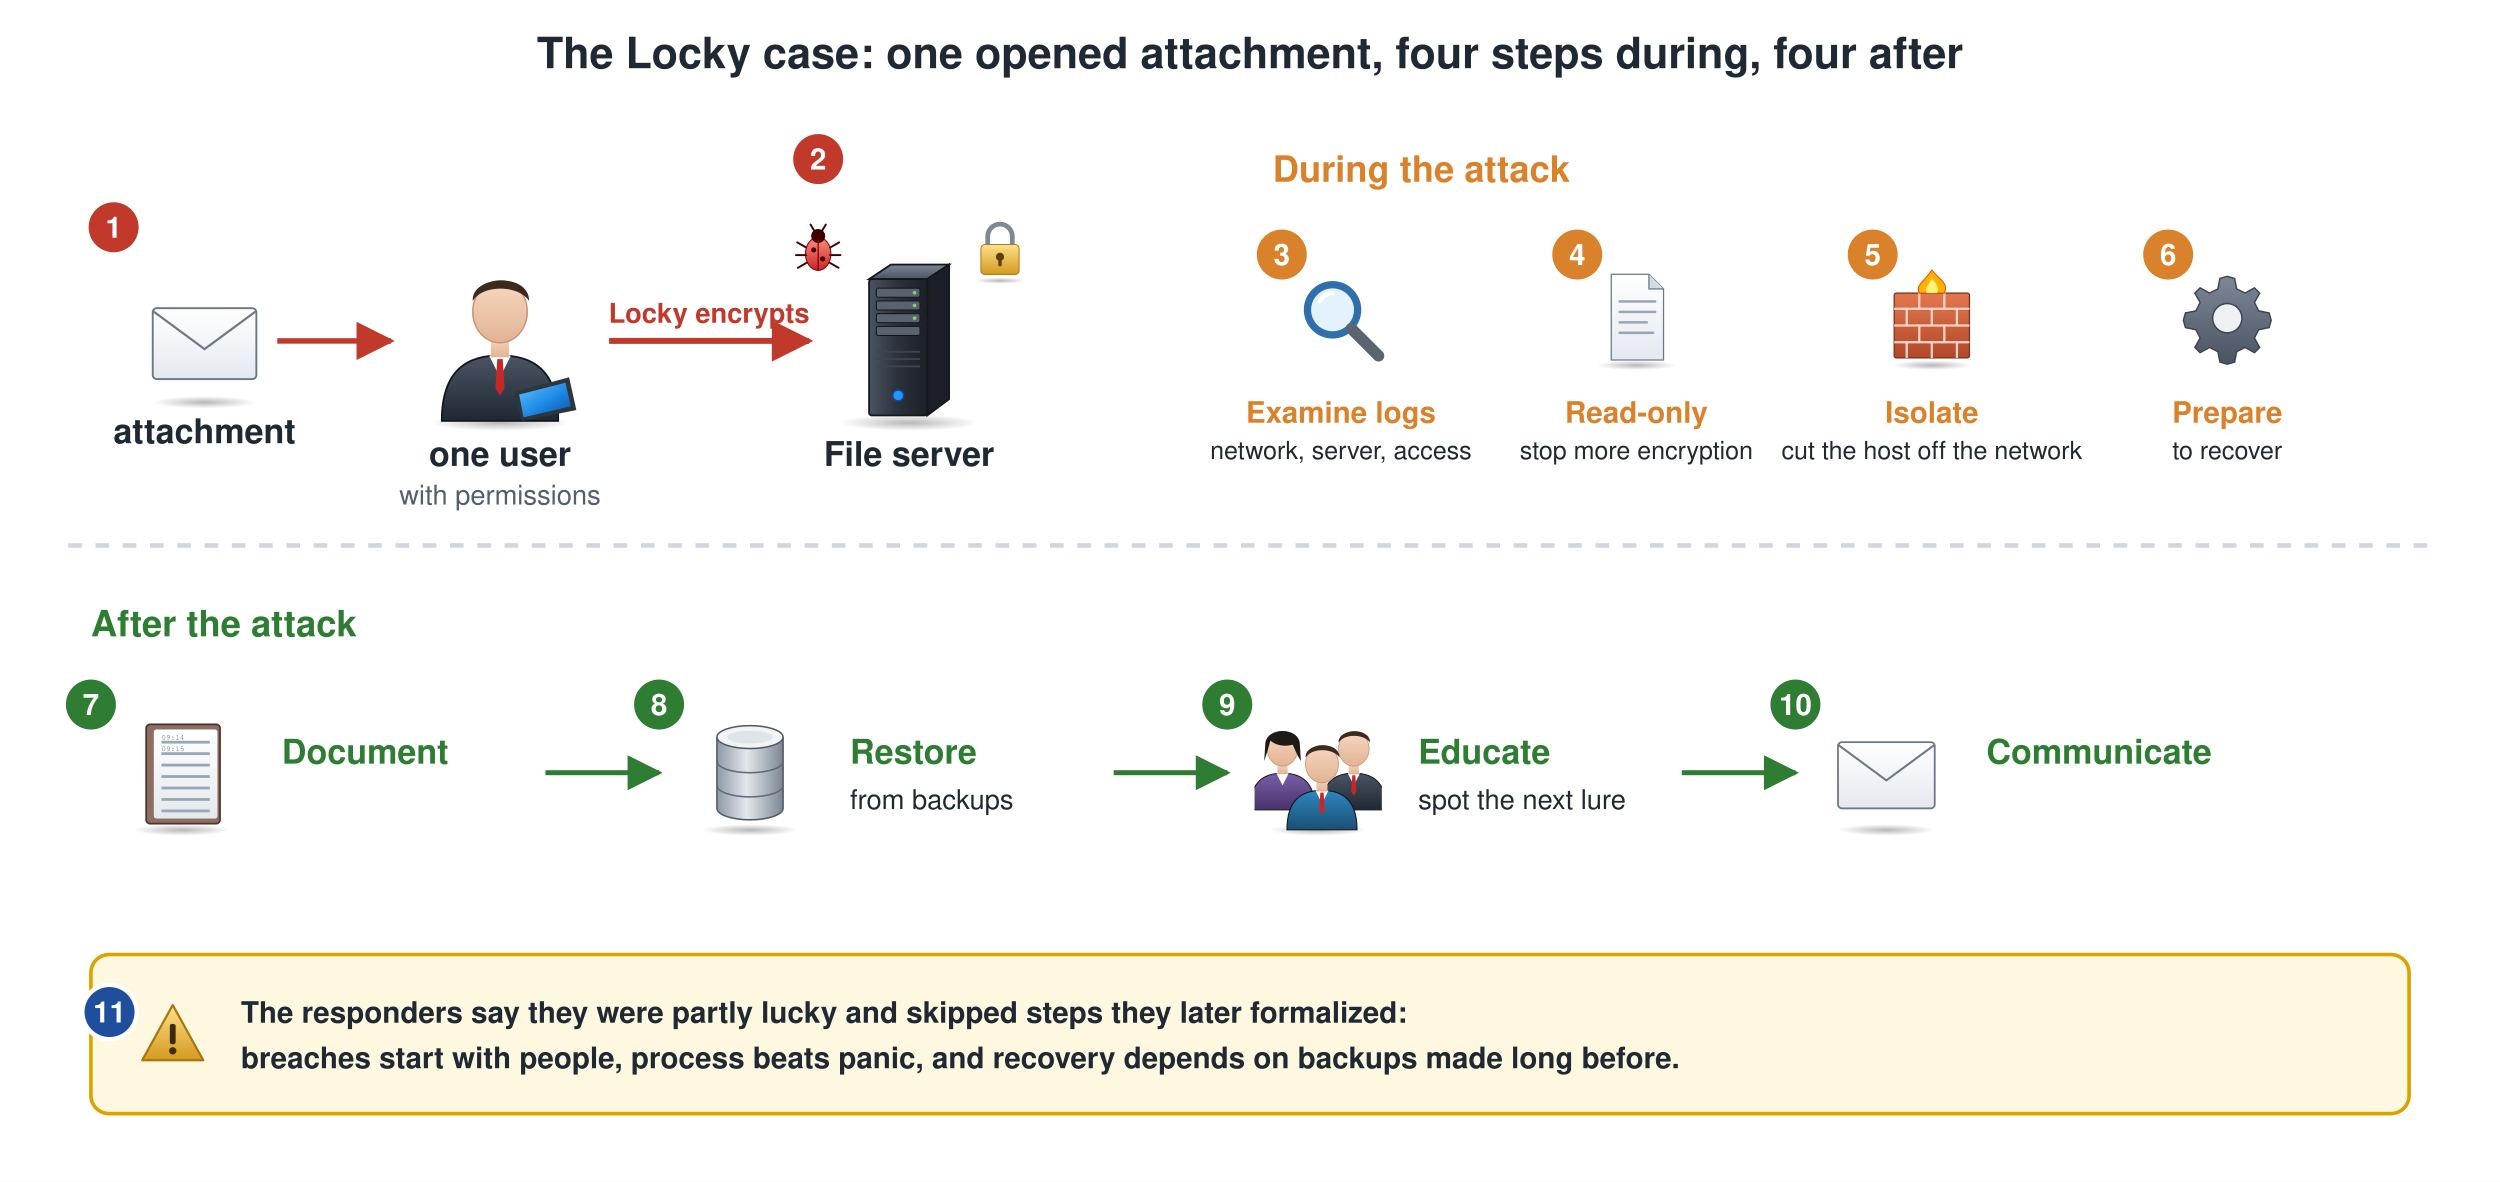
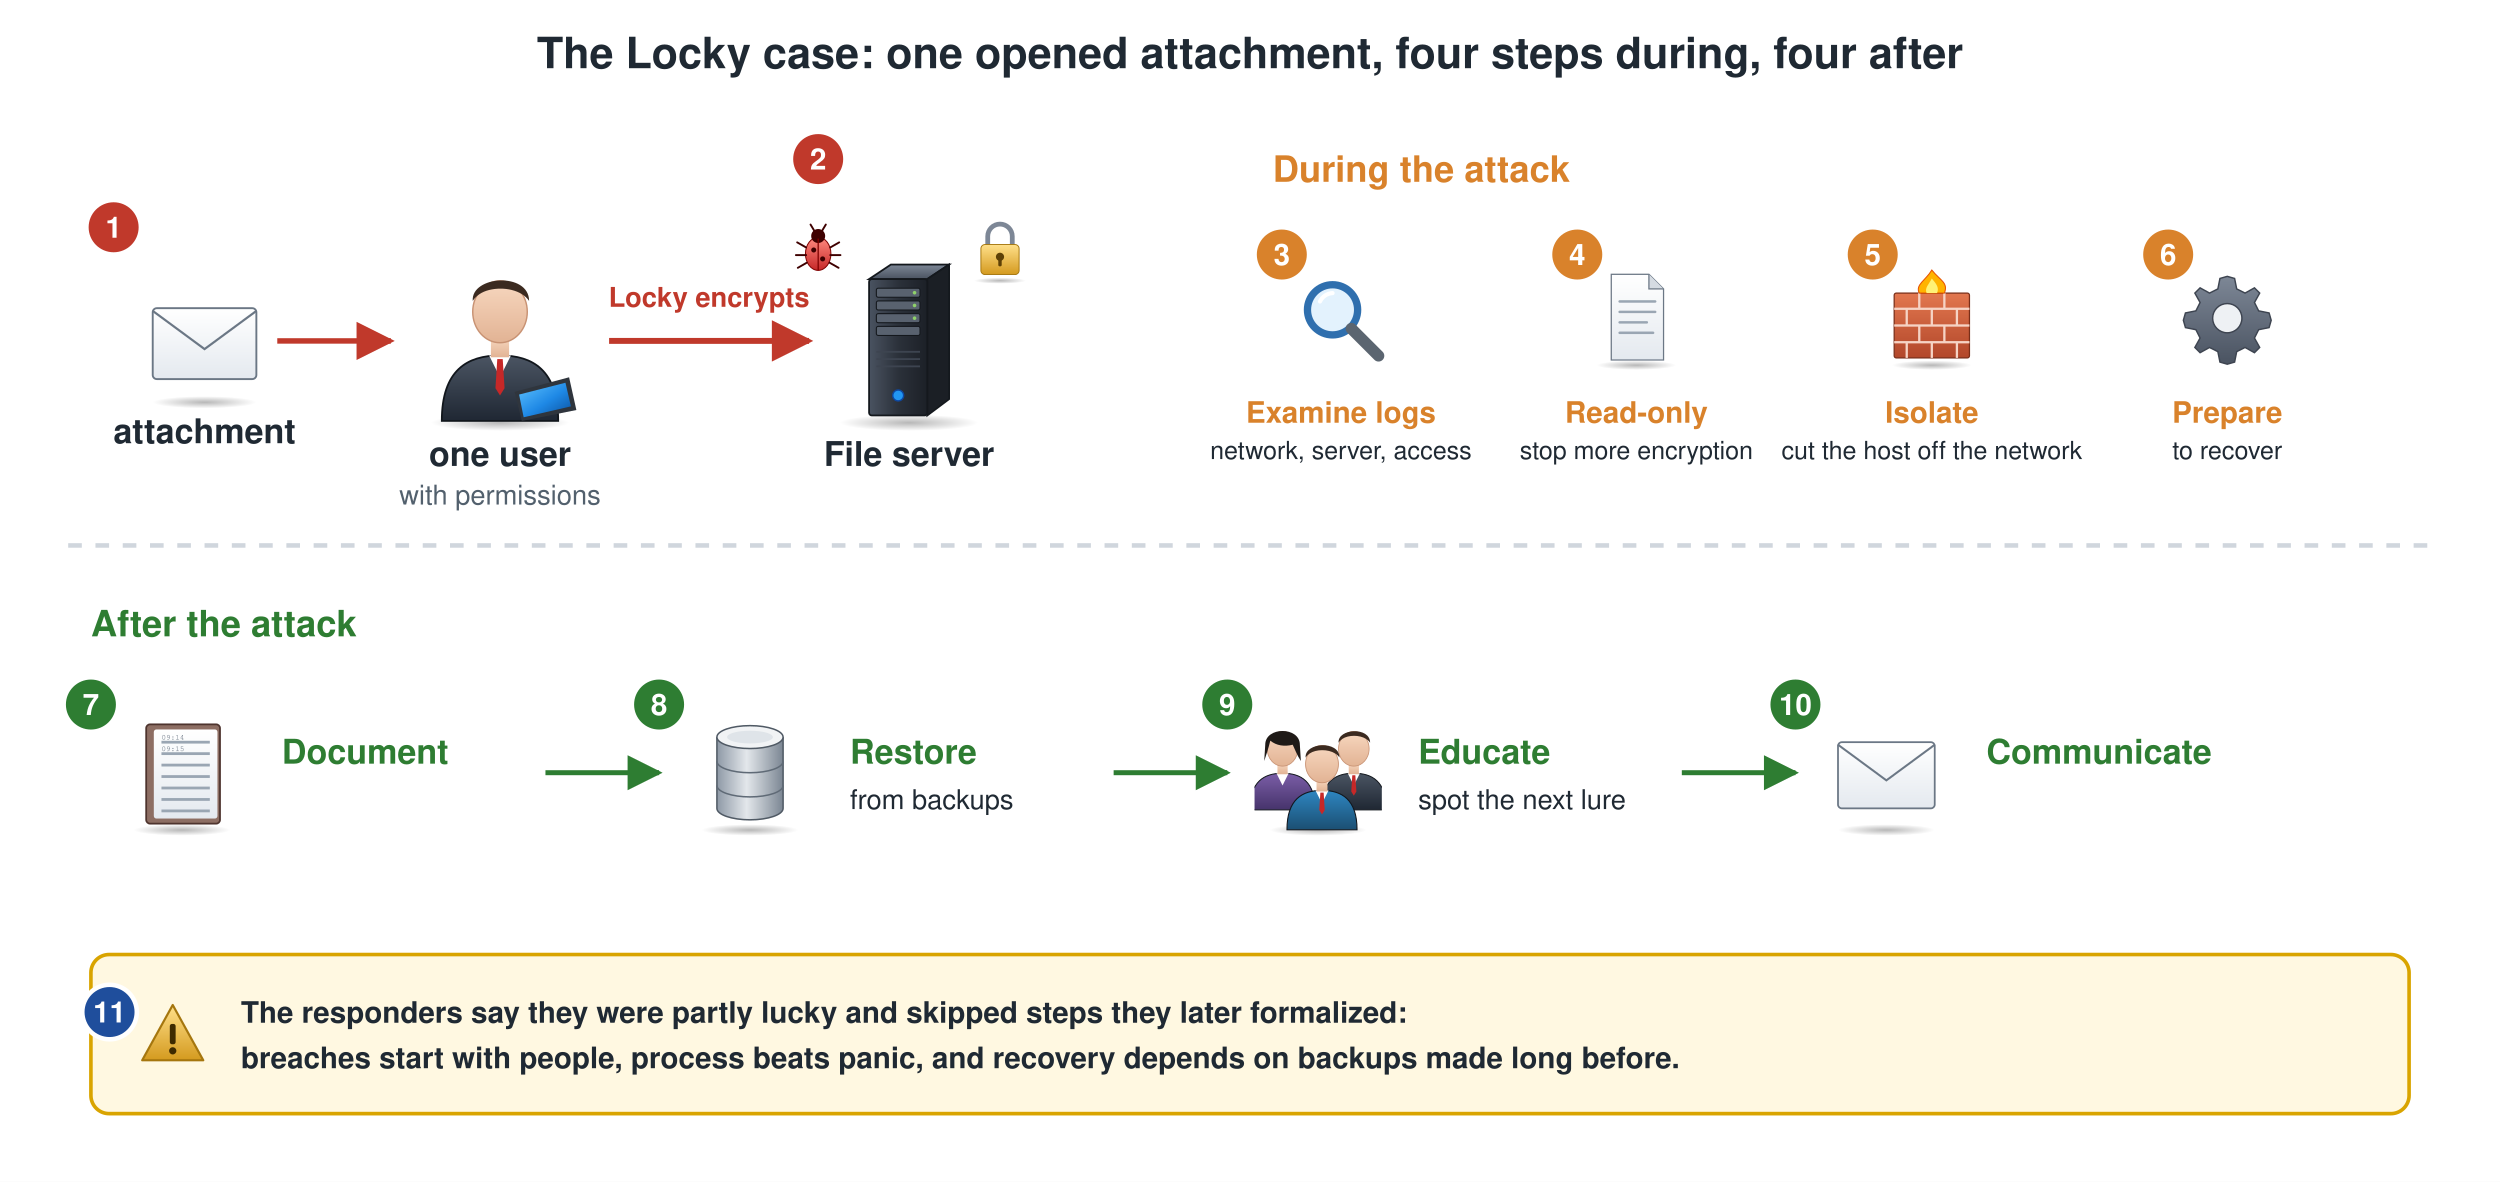
<svg xmlns="http://www.w3.org/2000/svg" viewBox="0 0 1100 520" width="1100" height="520" role="img" aria-labelledby="t d">
  <style>@media (prefers-reduced-motion: no-preference){.st{animation:fig-in .7s ease-out both}.s1{animation-delay:0.00s}.s2{animation-delay:0.90s}.s3{animation-delay:1.80s}.s4{animation-delay:2.70s}.s5{animation-delay:3.60s}.s6{animation-delay:4.50s}.s7{animation-delay:5.40s}.s8{animation-delay:6.30s}.s9{animation-delay:7.20s}.s10{animation-delay:8.10s}.s11{animation-delay:9.00s}}@keyframes fig-in{from{opacity:0}to{opacity:1}}</style>
  <defs>
    <linearGradient id="g-box" x1="0" y1="0" x2="0" y2="1">
      <stop offset="0" stop-color="#f3f8fe" />
      <stop offset="1" stop-color="#c9ddf4" />
    </linearGradient>
    <filter id="f-drop" x="-10%" y="-10%" width="130%" height="140%">
      <feDropShadow dx="1.5" dy="2" stdDeviation="1.6" flood-color="#000" flood-opacity=".18" />
    </filter>
    <marker id="a-2e7d32" viewBox="0 0 10 10" refX="9" refY="5" markerWidth="7" markerHeight="7" orient="auto-start-reverse">
      <path d="M0 0 L10 5 L0 10 Z" fill="#2e7d32" />
    </marker>
    <marker id="a-c0392b" viewBox="0 0 10 10" refX="9" refY="5" markerWidth="7" markerHeight="7" orient="auto-start-reverse">
      <path d="M0 0 L10 5 L0 10 Z" fill="#c0392b" />
    </marker>
    <linearGradient id="g-steel" x1="0" y1="0" x2="1" y2="0">
      <stop offset="0" stop-color="#4a5361" />
      <stop offset=".5" stop-color="#2b313a" />
      <stop offset="1" stop-color="#1c2027" />
    </linearGradient>
    <linearGradient id="g-steel-top" x1="0" y1="0" x2="0" y2="1">
      <stop offset="0" stop-color="#7d8796" />
      <stop offset="1" stop-color="#4a5361" />
    </linearGradient>
    <linearGradient id="g-silver" x1="0" y1="0" x2="0" y2="1">
      <stop offset="0" stop-color="#f4f6f8" />
      <stop offset="1" stop-color="#b9c0c9" />
    </linearGradient>
    <linearGradient id="g-silver-side" x1="0" y1="0" x2="1" y2="0">
      <stop offset="0" stop-color="#d8dde3" />
      <stop offset="1" stop-color="#9aa3ae" />
    </linearGradient>
    <linearGradient id="g-screen" x1="0" y1="0" x2="1" y2="1">
      <stop offset="0" stop-color="#5fc3ff" />
      <stop offset=".55" stop-color="#1e88e5" />
      <stop offset="1" stop-color="#0b4f9c" />
    </linearGradient>
    <linearGradient id="g-router" x1="0" y1="0" x2="0" y2="1">
      <stop offset="0" stop-color="#6fb6e8" />
      <stop offset="1" stop-color="#1f5f99" />
    </linearGradient>
    <linearGradient id="g-router-top" x1="0" y1="0" x2="0" y2="1">
      <stop offset="0" stop-color="#e9f4fc" />
      <stop offset="1" stop-color="#a9cdea" />
    </linearGradient>
    <linearGradient id="g-db" x1="0" y1="0" x2="1" y2="0">
      <stop offset="0" stop-color="#8e99a6" />
      <stop offset=".45" stop-color="#e3e7eb" />
      <stop offset="1" stop-color="#7b8693" />
    </linearGradient>
    <linearGradient id="g-brick" x1="0" y1="0" x2="0" y2="1">
      <stop offset="0" stop-color="#e2774f" />
      <stop offset="1" stop-color="#b2472a" />
    </linearGradient>
    <linearGradient id="g-cloud" x1="0" y1="0" x2="0" y2="1">
      <stop offset="0" stop-color="#ffffff" />
      <stop offset="1" stop-color="#b8dcf5" />
    </linearGradient>
    <linearGradient id="g-skin" x1="0" y1="0" x2="0" y2="1">
      <stop offset="0" stop-color="#f7d7bf" />
      <stop offset="1" stop-color="#e2b394" />
    </linearGradient>
    <linearGradient id="g-suit" x1="0" y1="0" x2="0" y2="1">
      <stop offset="0" stop-color="#4b5563" />
      <stop offset="1" stop-color="#1f2733" />
    </linearGradient>
    <linearGradient id="g-suit2" x1="0" y1="0" x2="0" y2="1">
      <stop offset="0" stop-color="#7b5ea7" />
      <stop offset="1" stop-color="#46336b" />
    </linearGradient>
    <linearGradient id="g-hood" x1="0" y1="0" x2="0" y2="1">
      <stop offset="0" stop-color="#3a3f47" />
      <stop offset="1" stop-color="#0f1216" />
    </linearGradient>
    <linearGradient id="g-robot" x1="0" y1="0" x2="0" y2="1">
      <stop offset="0" stop-color="#e8eef5" />
      <stop offset="1" stop-color="#9fb0c3" />
    </linearGradient>
    <linearGradient id="g-gold" x1="0" y1="0" x2="0" y2="1">
      <stop offset="0" stop-color="#ffe08a" />
      <stop offset="1" stop-color="#d49a1f" />
    </linearGradient>
    <linearGradient id="g-paper" x1="0" y1="0" x2="0" y2="1">
      <stop offset="0" stop-color="#ffffff" />
      <stop offset="1" stop-color="#e4e9ef" />
    </linearGradient>
    <linearGradient id="g-green" x1="0" y1="0" x2="0" y2="1">
      <stop offset="0" stop-color="#7fd38b" />
      <stop offset="1" stop-color="#2e8b45" />
    </linearGradient>
    <linearGradient id="g-red" x1="0" y1="0" x2="0" y2="1">
      <stop offset="0" stop-color="#ff8a80" />
      <stop offset="1" stop-color="#c62828" />
    </linearGradient>
    <radialGradient id="g-shadow">
      <stop offset="0" stop-color="#000" stop-opacity=".28" />
      <stop offset="1" stop-color="#000" stop-opacity="0" />
    </radialGradient>
    <linearGradient id="g-suit3" x1="0" y1="0" x2="0" y2="1">
      <stop offset="0" stop-color="#2e86c1" />
      <stop offset="1" stop-color="#1b4f72" />
    </linearGradient>
    <symbol id="i-envelope" viewBox="0 0 100 100">
      <ellipse cx="50" cy="95" rx="38" ry="4.5" fill="url(#g-shadow)" />
      <rect x="12" y="26" width="76" height="52" rx="3" fill="url(#g-paper)" stroke="#6b7785" stroke-width="1.4" />
      <path d="M12 28 L50 56 L88 28" fill="none" stroke="#6b7785" stroke-width="1.6" />
    </symbol>
    <symbol id="i-user-laptop" viewBox="0 0 100 100">
      <ellipse cx="50" cy="95" rx="38" ry="4.5" fill="url(#g-shadow)" />
      <path d="M18 94 C18 66 32 58 50 58 C68 58 82 66 82 94 Z" fill="url(#g-suit)" stroke="#11161c" stroke-width="1" />
      <path d="M44 58 L50 70 L56 58 Z" fill="#fff" />
      <path d="M48.5 60 L51.5 60 L52.5 76 L50 80 L47.5 76 Z" fill="#c62828" />
      <rect x="45" y="48" width="10" height="11" fill="url(#g-skin)" />
      <ellipse cx="50" cy="34" rx="15" ry="17" fill="url(#g-skin)" stroke="#c89273" stroke-width=".8" />
      <path d="M35 28 C34 14 66 12 66 28 C62 22 52 20 44 22 C40 23 37 25 35 28 Z" fill="#3b2a20" />
      <path d="M58 78 L88 70 L92 88 L62 94 Z" fill="#2f353d" />
      <path d="M60.5 79.5 L86 73 L89 86 L63 92 Z" fill="url(#g-screen)" />
    </symbol>
    <symbol id="i-server" viewBox="0 0 100 100">
      <ellipse cx="50" cy="95" rx="38" ry="4.5" fill="url(#g-shadow)" />
      <path d="M28 16 L40 8 L72 8 L60 16 Z" fill="url(#g-steel-top)" stroke="#14181d" stroke-width="1" />
      <path d="M60 16 L72 8 L72 82 L60 91 Z" fill="#1b1f25" stroke="#14181d" stroke-width="1" />
      <rect x="28" y="16" width="32" height="75" rx="1.5" fill="url(#g-steel)" stroke="#14181d" stroke-width="1" />
      <g fill="#59626f" stroke="#14181d" stroke-width=".6">
        <rect x="32" y="21" width="24" height="5" rx="1" />
        <rect x="32" y="28" width="24" height="5" rx="1" />
        <rect x="32" y="35" width="24" height="5" rx="1" />
        <rect x="32" y="42" width="24" height="5" rx="1" />
      </g>
      <g fill="#8fd16a">
        <circle cx="53" cy="23.5" r="1" />
        <circle cx="53" cy="30.5" r="1" />
        <circle cx="53" cy="37.5" r="1" />
      </g>
      <g stroke="#3d4450" stroke-width="1">
        <line x1="32" y1="56" x2="56" y2="56" />
        <line x1="32" y1="60" x2="56" y2="60" />
        <line x1="32" y1="64" x2="56" y2="64" />
      </g>
      <circle cx="44" cy="80" r="3" fill="#2196f3" stroke="#0d47a1" stroke-width=".8" />
    </symbol>
    <symbol id="i-lock" viewBox="0 0 100 100">
      <ellipse cx="50" cy="95" rx="38" ry="4.5" fill="url(#g-shadow)" />
      <path d="M32 44 V30 a18 18 0 0 1 36 0 V44" fill="none" stroke="#7d8796" stroke-width="7" />
      <rect x="22" y="42" width="56" height="44" rx="6" fill="url(#g-gold)" stroke="#a5760e" stroke-width="1.4" />
      <circle cx="50" cy="60" r="6" fill="#5d4006" />
      <rect x="47.5" y="62" width="5" height="12" rx="2" fill="#5d4006" />
    </symbol>
    <symbol id="i-bug" viewBox="0 0 100 100">
      <ellipse cx="50" cy="56" rx="20" ry="26" fill="url(#g-red)" stroke="#7f0000" stroke-width="1.6" />
      <circle cx="50" cy="28" r="11" fill="#3e0000" />
      <line x1="50" y1="32" x2="50" y2="82" stroke="#7f0000" stroke-width="2" />
      <g stroke="#3e0000" stroke-width="3" stroke-linecap="round">
        <path d="M31 46 l-14 -8 M31 58 h-16 M32 70 l-14 8 M69 46 l14 -8 M69 58 h16 M68 70 l14 8 M44 20 l-6 -10 M56 20 l6 -10" />
      </g>
      <circle cx="43" cy="50" r="4" fill="#3e0000" />
      <circle cx="57" cy="64" r="4" fill="#3e0000" />
    </symbol>
    <symbol id="i-search" viewBox="0 0 100 100">
      <circle cx="42" cy="42" r="24" fill="#e3f2fd" stroke="#2f6fae" stroke-width="7" />
      <line x1="60" y1="60" x2="86" y2="86" stroke="#5b6570" stroke-width="11" stroke-linecap="round" />
      <path d="M30 34 a14 14 0 0 1 12 -8" fill="none" stroke="#fff" stroke-width="4" stroke-linecap="round" />
    </symbol>
    <symbol id="i-document" viewBox="0 0 100 100">
      <ellipse cx="50" cy="95" rx="38" ry="4.5" fill="url(#g-shadow)" />
      <path d="M26 8 H62 L76 22 V90 H26 Z" fill="url(#g-paper)" stroke="#6b7785" stroke-width="1.2" />
      <path d="M62 8 V22 H76" fill="#d5dbe2" stroke="#6b7785" stroke-width="1.2" />
      <g stroke="#9aa6b3" stroke-width="2.4" stroke-linecap="round">
        <line x1="34" y1="34" x2="68" y2="34" />
        <line x1="34" y1="44" x2="68" y2="44" />
        <line x1="34" y1="54" x2="60" y2="54" />
        <line x1="34" y1="64" x2="66" y2="64" />
      </g>
    </symbol>
    <symbol id="i-firewall" viewBox="0 0 100 100">
      <ellipse cx="50" cy="95" rx="38" ry="4.5" fill="url(#g-shadow)" />
      <rect x="14" y="26" width="72" height="62" rx="2" fill="url(#g-brick)" stroke="#7a2e18" stroke-width="1.2" />
      <g stroke="#f6d3c4" stroke-width="2.2" fill="none">
        <path d="M14 41 H86 M14 57 H86 M14 73 H86" />
        <path d="M38 26 V41 M62 26 V41 M26 41 V57 M50 41 V57 M74 41 V57 M38 57 V73 M62 57 V73 M26 73 V88 M50 73 V88 M74 73 V88" />
      </g>
      <path d="M50 4 C58 14 66 16 62 26 H38 C34 18 44 14 50 4 Z" fill="#ffb300" stroke="#e65100" stroke-width="1" />
      <path d="M50 12 C55 18 57 21 55 26 H45 C43 21 47 18 50 12 Z" fill="#fff176" />
    </symbol>
    <symbol id="i-gear" viewBox="0 0 100 100">
      <path d="M50 10 l7 2 2 10 8 4 9 -5 5 5 -5 9 4 8 10 2 2 7 -2 7 -10 2 -4 8 5 9 -5 5 -9 -5 -8 4 -2 10 -7 2 -7 -2 -2 -10 -8 -4 -9 5 -5 -5 5 -9 -4 -8 -10 -2 -2 -7 2 -7 10 -2 4 -8 -5 -9 5 -5 9 5 8 -4 2 -10 Z" fill="url(#g-steel-top)" stroke="#3d4450" stroke-width="1.4" />
      <circle cx="50" cy="50" r="14" fill="#eef1f4" stroke="#3d4450" stroke-width="1.4" />
    </symbol>
    <symbol id="i-logbook" viewBox="0 0 100 100">
      <ellipse cx="50" cy="95" rx="38" ry="4.5" fill="url(#g-shadow)" />
      <rect x="22" y="12" width="58" height="78" rx="3" fill="#8d6e63" stroke="#4e342e" stroke-width="1.4" />
      <rect x="28" y="16" width="50" height="70" rx="2" fill="url(#g-paper)" />
      <line x1="34" y1="26" x2="72" y2="26" stroke="#9aa6b3" stroke-width="2.2" />
      <line x1="34" y1="35" x2="72" y2="35" stroke="#9aa6b3" stroke-width="2.2" />
      <line x1="34" y1="44" x2="72" y2="44" stroke="#9aa6b3" stroke-width="2.2" />
      <line x1="34" y1="53" x2="72" y2="53" stroke="#9aa6b3" stroke-width="2.2" />
      <line x1="34" y1="62" x2="72" y2="62" stroke="#9aa6b3" stroke-width="2.2" />
      <line x1="34" y1="71" x2="72" y2="71" stroke="#9aa6b3" stroke-width="2.2" />
      <line x1="34" y1="80" x2="72" y2="80" stroke="#9aa6b3" stroke-width="2.2" />
      <g fill="#6b7785" font-family="Courier, monospace" font-size="6">
        <text x="34" y="24">09:14</text>
        <text x="34" y="33">09:15</text>
      </g>
    </symbol>
    <symbol id="i-database" viewBox="0 0 100 100">
      <ellipse cx="50" cy="95" rx="38" ry="4.5" fill="url(#g-shadow)" />
      <path d="M24 22 v56 a26 9 0 0 0 52 0 v-56" fill="url(#g-db)" stroke="#4f5964" stroke-width="1.2" />
      <path d="M24 41 a26 9 0 0 0 52 0 M24 60 a26 9 0 0 0 52 0" fill="none" stroke="#5f6a76" stroke-width="1.2" />
      <ellipse cx="50" cy="22" rx="26" ry="9" fill="#f1f3f5" stroke="#4f5964" stroke-width="1.2" />
      <ellipse cx="50" cy="22" rx="18" ry="5" fill="#dfe4e9" />
    </symbol>
    <symbol id="i-group" viewBox="0 0 100 100">
      <ellipse cx="50" cy="95" rx="38" ry="4.5" fill="url(#g-shadow)" />
      <g transform="translate(-18,4) scale(.8)">
        <path d="M18 94 C18 66 32 58 50 58 C68 58 82 66 82 94 Z" fill="url(#g-suit2)" stroke="#11161c" stroke-width="1" />
        <path d="M44 58 L50 70 L56 58 Z" fill="#fff" />
        <rect x="45" y="48" width="10" height="11" fill="url(#g-skin)" />
        <ellipse cx="50" cy="34" rx="15" ry="17" fill="url(#g-skin)" stroke="#c89273" stroke-width=".8" />
        <path d="M33 30 C33 12 67 12 67 30 L68 46 C64 40 62 34 60 30 C52 32 44 31 38 26 C36 34 34 40 32 46 Z" fill="#1f1a17" />
      </g>
      <g transform="translate(38,4) scale(.8)">
        <path d="M18 94 C18 66 32 58 50 58 C68 58 82 66 82 94 Z" fill="url(#g-suit)" stroke="#11161c" stroke-width="1" />
        <path d="M44 58 L50 70 L56 58 Z" fill="#fff" />
        <path d="M48.5 60 L51.5 60 L52.5 76 L50 80 L47.5 76 Z" fill="#c62828" />
        <rect x="45" y="48" width="10" height="11" fill="url(#g-skin)" />
        <ellipse cx="50" cy="34" rx="15" ry="17" fill="url(#g-skin)" stroke="#c89273" stroke-width=".8" />
        <path d="M35 28 C34 14 66 12 66 28 C62 22 52 20 44 22 C40 23 37 25 35 28 Z" fill="#3b2a20" />
      </g>
      <g transform="translate(10,14) scale(.86)">
        <path d="M18 94 C18 66 32 58 50 58 C68 58 82 66 82 94 Z" fill="url(#g-suit3)" stroke="#11161c" stroke-width="1" />
        <path d="M44 58 L50 70 L56 58 Z" fill="#fff" />
        <path d="M48.5 60 L51.5 60 L52.5 76 L50 80 L47.5 76 Z" fill="#c62828" />
        <rect x="45" y="48" width="10" height="11" fill="url(#g-skin)" />
        <ellipse cx="50" cy="34" rx="15" ry="17" fill="url(#g-skin)" stroke="#c89273" stroke-width=".8" />
        <path d="M35 28 C34 14 66 12 66 28 C62 22 52 20 44 22 C40 23 37 25 35 28 Z" fill="#3b2a20" />
      </g>
    </symbol>
    <symbol id="i-warning" viewBox="0 0 100 100">
      <path d="M50 10 L92 86 H8 Z" fill="url(#g-gold)" stroke="#a5760e" stroke-width="3" stroke-linejoin="round" />
      <rect x="46" y="36" width="8" height="28" rx="3" fill="#3e2a00" />
      <circle cx="50" cy="73" r="5" fill="#3e2a00" />
    </symbol>
  </defs>
  <rect width="1100" height="520" fill="#ffffff" />
  <text x="550.0" y="30.0" font-family="Helvetica, Arial, sans-serif" font-size="19" fill="#1f2933" font-weight="bold" text-anchor="middle">The Locky case: one opened attachment, four steps during, four after</text>
  <g class="st s1">
    <use href="#i-envelope" x="60.0" y="120.0" width="60" height="60" />
    <text x="90.0" y="195.0" font-family="Helvetica, Arial, sans-serif" font-size="15" fill="#1f2933" font-weight="bold" text-anchor="middle">attachment</text>
  </g>
  <g class="st s1">
    <use href="#i-user-laptop" x="180.0" y="110.0" width="80" height="80" />
    <text x="220.0" y="205.0" font-family="Helvetica, Arial, sans-serif" font-size="15" fill="#1f2933" font-weight="bold" text-anchor="middle">one user</text>
    <text x="220.0" y="222.0" font-family="Helvetica, Arial, sans-serif" font-size="12" fill="#52606d" font-weight="normal" text-anchor="middle">with permissions</text>
  </g>
  <g class="st s1">
    <path d="M122.0 150.0 L172.0 150.0" fill="none" stroke="#c0392b" stroke-width="2.4" marker-end="url(#a-c0392b)" stroke-linejoin="round" />
  </g>
  <g class="st s1">
    <circle cx="50" cy="100" r="12" fill="#c0392b" stroke="#fff" stroke-width="2" />
    <text x="50.0" y="104.6" font-family="Helvetica, Arial, sans-serif" font-size="13" fill="#fff" font-weight="bold" text-anchor="middle">1</text>
  </g>
  <g class="st s2">
    <use href="#i-server" x="360.0" y="110.0" width="80" height="80" />
    <text x="400.0" y="205.0" font-family="Helvetica, Arial, sans-serif" font-size="15" fill="#1f2933" font-weight="bold" text-anchor="middle">File server</text>
  </g>
  <g class="st s2">
    <use href="#i-lock" x="425.0" y="95.0" width="30" height="30" />
  </g>
  <g class="st s2">
    <use href="#i-bug" x="346.0" y="96.0" width="28" height="28" />
  </g>
  <g class="st s2">
    <path d="M268.0 150.0 L356.0 150.0" fill="none" stroke="#c0392b" stroke-width="2.6" marker-end="url(#a-c0392b)" stroke-linejoin="round" />
-     <text x="312.0" y="142.0" font-family="Helvetica, Arial, sans-serif" font-size="12" fill="#c0392b" font-weight="bold" text-anchor="middle">Locky encrypts</text>
+     <text x="312.0" y="135.0" font-family="Helvetica, Arial, sans-serif" font-size="12" fill="#c0392b" font-weight="bold" text-anchor="middle">Locky encrypts</text>
  </g>
  <g class="st s2">
    <circle cx="360" cy="70" r="12" fill="#c0392b" stroke="#fff" stroke-width="2" />
    <text x="360.0" y="74.6" font-family="Helvetica, Arial, sans-serif" font-size="13" fill="#fff" font-weight="bold" text-anchor="middle">2</text>
  </g>
  <g class="st s3">
    <text x="560.0" y="80.0" font-family="Helvetica, Arial, sans-serif" font-size="16" fill="#d9822b" font-weight="bold" text-anchor="start">During the attack</text>
  </g>
  <g class="st s3">
    <use href="#i-search" x="567.0" y="117.0" width="46" height="46" />
  </g>
  <g class="st s3">
    <text x="590.0" y="186.0" font-family="Helvetica, Arial, sans-serif" font-size="13" fill="#d9822b" font-weight="bold" text-anchor="middle">Examine logs</text>
  </g>
  <g class="st s3">
    <text x="590.0" y="202.0" font-family="Helvetica, Arial, sans-serif" font-size="11" fill="#1f2933" font-weight="normal" text-anchor="middle">network, server, access</text>
  </g>
  <g class="st s3">
    <circle cx="564" cy="112" r="12" fill="#d9822b" stroke="#fff" stroke-width="2" />
    <text x="564.0" y="116.6" font-family="Helvetica, Arial, sans-serif" font-size="13" fill="#fff" font-weight="bold" text-anchor="middle">3</text>
  </g>
  <g class="st s4">
    <use href="#i-document" x="697.0" y="117.0" width="46" height="46" />
  </g>
  <g class="st s4">
    <text x="720.0" y="186.0" font-family="Helvetica, Arial, sans-serif" font-size="13" fill="#d9822b" font-weight="bold" text-anchor="middle">Read-only</text>
  </g>
  <g class="st s4">
    <text x="720.0" y="202.0" font-family="Helvetica, Arial, sans-serif" font-size="11" fill="#1f2933" font-weight="normal" text-anchor="middle">stop more encryption</text>
  </g>
  <g class="st s4">
    <circle cx="694" cy="112" r="12" fill="#d9822b" stroke="#fff" stroke-width="2" />
    <text x="694.0" y="116.6" font-family="Helvetica, Arial, sans-serif" font-size="13" fill="#fff" font-weight="bold" text-anchor="middle">4</text>
  </g>
  <g class="st s5">
    <use href="#i-firewall" x="827.0" y="117.0" width="46" height="46" />
  </g>
  <g class="st s5">
    <text x="850.0" y="186.0" font-family="Helvetica, Arial, sans-serif" font-size="13" fill="#d9822b" font-weight="bold" text-anchor="middle">Isolate</text>
  </g>
  <g class="st s5">
    <text x="850.0" y="202.0" font-family="Helvetica, Arial, sans-serif" font-size="11" fill="#1f2933" font-weight="normal" text-anchor="middle">cut the host off the network</text>
  </g>
  <g class="st s5">
    <circle cx="824" cy="112" r="12" fill="#d9822b" stroke="#fff" stroke-width="2" />
    <text x="824.0" y="116.6" font-family="Helvetica, Arial, sans-serif" font-size="13" fill="#fff" font-weight="bold" text-anchor="middle">5</text>
  </g>
  <g class="st s6">
    <use href="#i-gear" x="957.0" y="117.0" width="46" height="46" />
  </g>
  <g class="st s6">
    <text x="980.0" y="186.0" font-family="Helvetica, Arial, sans-serif" font-size="13" fill="#d9822b" font-weight="bold" text-anchor="middle">Prepare</text>
  </g>
  <g class="st s6">
    <text x="980.0" y="202.0" font-family="Helvetica, Arial, sans-serif" font-size="11" fill="#1f2933" font-weight="normal" text-anchor="middle">to recover</text>
  </g>
  <g class="st s6">
    <circle cx="954" cy="112" r="12" fill="#d9822b" stroke="#fff" stroke-width="2" />
    <text x="954.0" y="116.6" font-family="Helvetica, Arial, sans-serif" font-size="13" fill="#fff" font-weight="bold" text-anchor="middle">6</text>
  </g>
  <line x1="30" y1="240" x2="1070" y2="240" stroke="#d0d6dd" stroke-width="2" stroke-dasharray="6 6" />
  <g class="st s7">
    <text x="40.0" y="280.0" font-family="Helvetica, Arial, sans-serif" font-size="16" fill="#2e7d32" font-weight="bold" text-anchor="start">After the attack</text>
  </g>
  <g class="st s7">
    <use href="#i-logbook" x="52.0" y="312.0" width="56" height="56" />
  </g>
  <g class="st s7">
    <text x="124.0" y="336.0" font-family="Helvetica, Arial, sans-serif" font-size="15" fill="#2e7d32" font-weight="bold" text-anchor="start">Document</text>
  </g>
  <g class="st s7">
    <text x="124.0" y="356.0" font-family="Helvetica, Arial, sans-serif" font-size="12" fill="#1f2933" font-weight="normal" text-anchor="start" />
  </g>
  <g class="st s7">
    <circle cx="40" cy="310" r="12" fill="#2e7d32" stroke="#fff" stroke-width="2" />
    <text x="40.0" y="314.6" font-family="Helvetica, Arial, sans-serif" font-size="13" fill="#fff" font-weight="bold" text-anchor="middle">7</text>
  </g>
  <g class="st s8">
    <path d="M240.0 340.0 L290.0 340.0" fill="none" stroke="#2e7d32" stroke-width="2.2" marker-end="url(#a-2e7d32)" stroke-linejoin="round" />
  </g>
  <g class="st s8">
    <use href="#i-database" x="302.0" y="312.0" width="56" height="56" />
  </g>
  <g class="st s8">
    <text x="374.0" y="336.0" font-family="Helvetica, Arial, sans-serif" font-size="15" fill="#2e7d32" font-weight="bold" text-anchor="start">Restore</text>
  </g>
  <g class="st s8">
    <text x="374.0" y="356.0" font-family="Helvetica, Arial, sans-serif" font-size="12" fill="#1f2933" font-weight="normal" text-anchor="start">from backups</text>
  </g>
  <g class="st s8">
    <circle cx="290" cy="310" r="12" fill="#2e7d32" stroke="#fff" stroke-width="2" />
    <text x="290.0" y="314.6" font-family="Helvetica, Arial, sans-serif" font-size="13" fill="#fff" font-weight="bold" text-anchor="middle">8</text>
  </g>
  <g class="st s9">
    <path d="M490.0 340.0 L540.0 340.0" fill="none" stroke="#2e7d32" stroke-width="2.2" marker-end="url(#a-2e7d32)" stroke-linejoin="round" />
  </g>
  <g class="st s9">
    <use href="#i-group" x="552.0" y="312.0" width="56" height="56" />
  </g>
  <g class="st s9">
    <text x="624.0" y="336.0" font-family="Helvetica, Arial, sans-serif" font-size="15" fill="#2e7d32" font-weight="bold" text-anchor="start">Educate</text>
  </g>
  <g class="st s9">
    <text x="624.0" y="356.0" font-family="Helvetica, Arial, sans-serif" font-size="12" fill="#1f2933" font-weight="normal" text-anchor="start">spot the next lure</text>
  </g>
  <g class="st s9">
    <circle cx="540" cy="310" r="12" fill="#2e7d32" stroke="#fff" stroke-width="2" />
    <text x="540.0" y="314.6" font-family="Helvetica, Arial, sans-serif" font-size="13" fill="#fff" font-weight="bold" text-anchor="middle">9</text>
  </g>
  <g class="st s10">
    <path d="M740.0 340.0 L790.0 340.0" fill="none" stroke="#2e7d32" stroke-width="2.2" marker-end="url(#a-2e7d32)" stroke-linejoin="round" />
  </g>
  <g class="st s10">
    <use href="#i-envelope" x="802.0" y="312.0" width="56" height="56" />
  </g>
  <g class="st s10">
    <text x="874.0" y="336.0" font-family="Helvetica, Arial, sans-serif" font-size="15" fill="#2e7d32" font-weight="bold" text-anchor="start">Communicate</text>
  </g>
  <g class="st s10">
    <text x="874.0" y="356.0" font-family="Helvetica, Arial, sans-serif" font-size="12" fill="#1f2933" font-weight="normal" text-anchor="start" />
  </g>
  <g class="st s10">
    <circle cx="790" cy="310" r="12" fill="#2e7d32" stroke="#fff" stroke-width="2" />
    <text x="790.0" y="314.6" font-family="Helvetica, Arial, sans-serif" font-size="13" fill="#fff" font-weight="bold" text-anchor="middle">10</text>
  </g>
  <g class="st s11">
    <rect x="40.0" y="420.0" width="1020.0" height="70.0" rx="8" fill="#fff8e1" fill-opacity="1" stroke="#d9a400" stroke-width="1.6" />
  </g>
  <g class="st s11">
    <use href="#i-warning" x="60.0" y="439.0" width="32" height="32" />
  </g>
  <g class="st s11">
    <text x="106.0" y="450.0" font-family="Helvetica, Arial, sans-serif" font-size="13" fill="#1f2933" font-weight="bold" text-anchor="start">The responders say they were partly lucky and skipped steps they later formalized:</text>
  </g>
  <g class="st s11">
    <text x="106.0" y="470.0" font-family="Helvetica, Arial, sans-serif" font-size="13" fill="#1f2933" font-weight="bold" text-anchor="start">breaches start with people, process beats panic, and recovery depends on backups made long before.</text>
  </g>
  <g class="st s11">
    <circle cx="48.2" cy="445.3" r="12" fill="#1f4e9c" stroke="#fff" stroke-width="2" />
    <text x="48.2" y="449.9" font-family="Helvetica, Arial, sans-serif" font-size="13" fill="#fff" font-weight="bold" text-anchor="middle">11</text>
  </g>
</svg>
